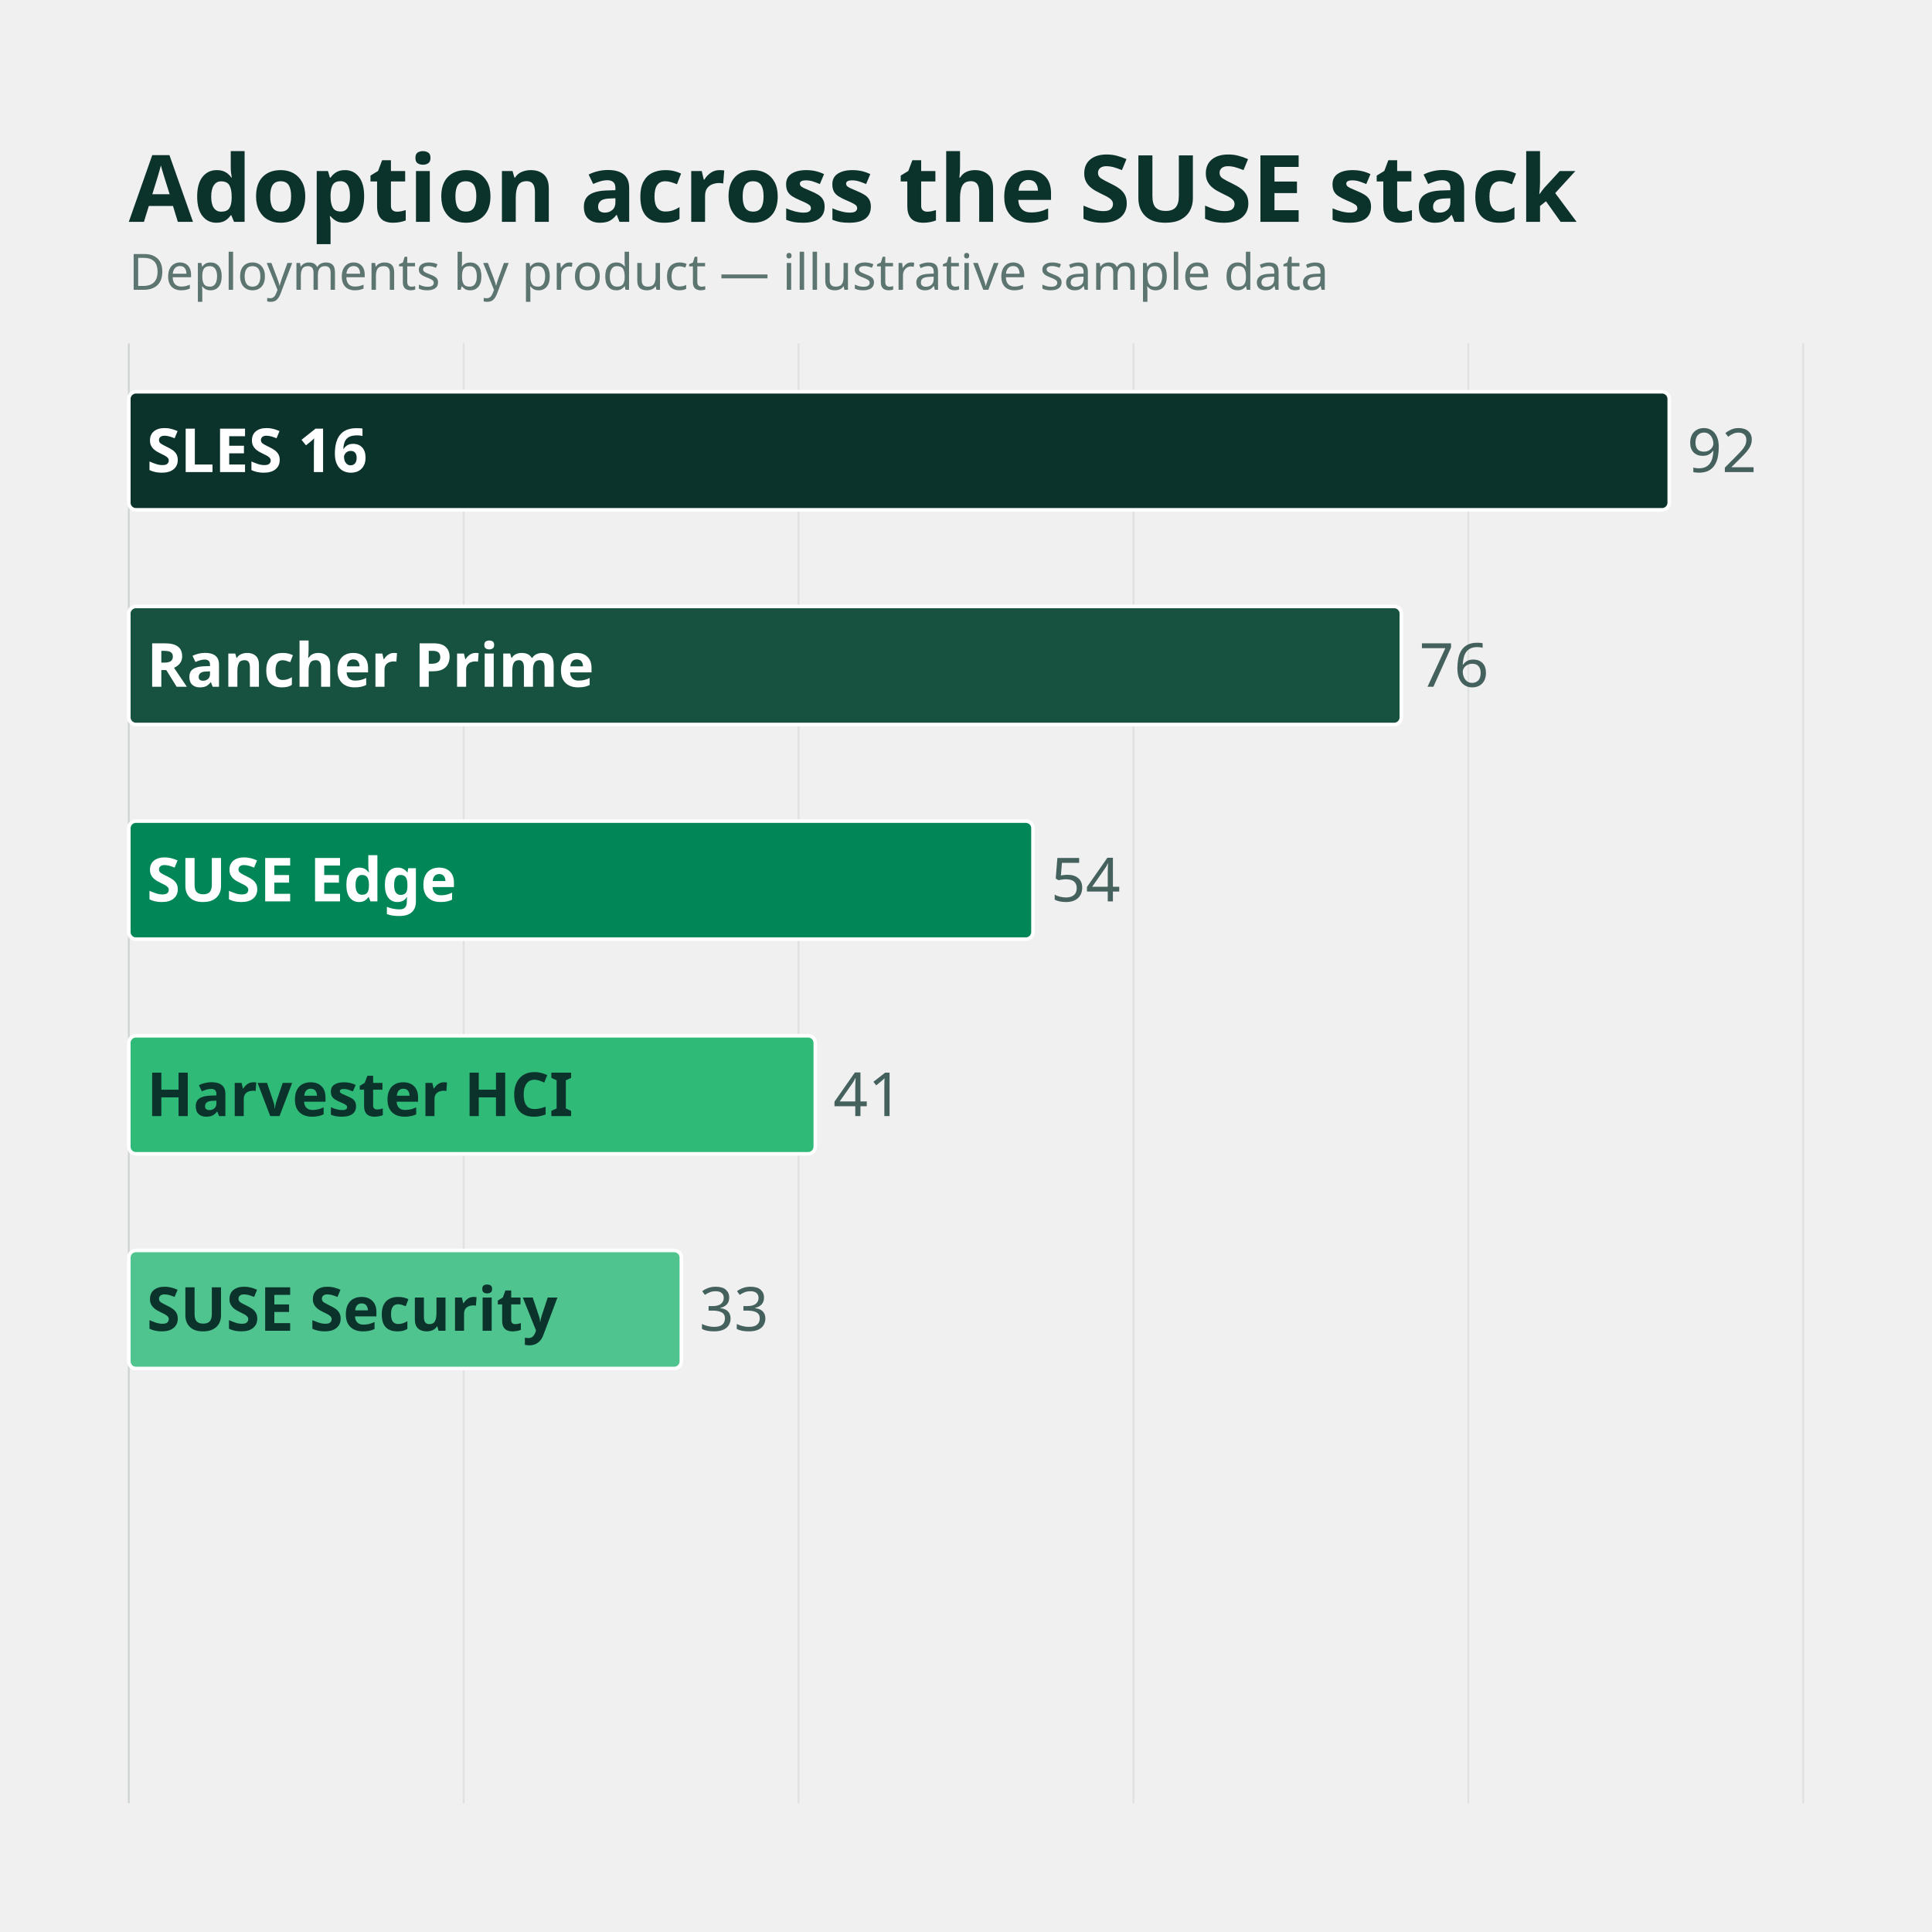
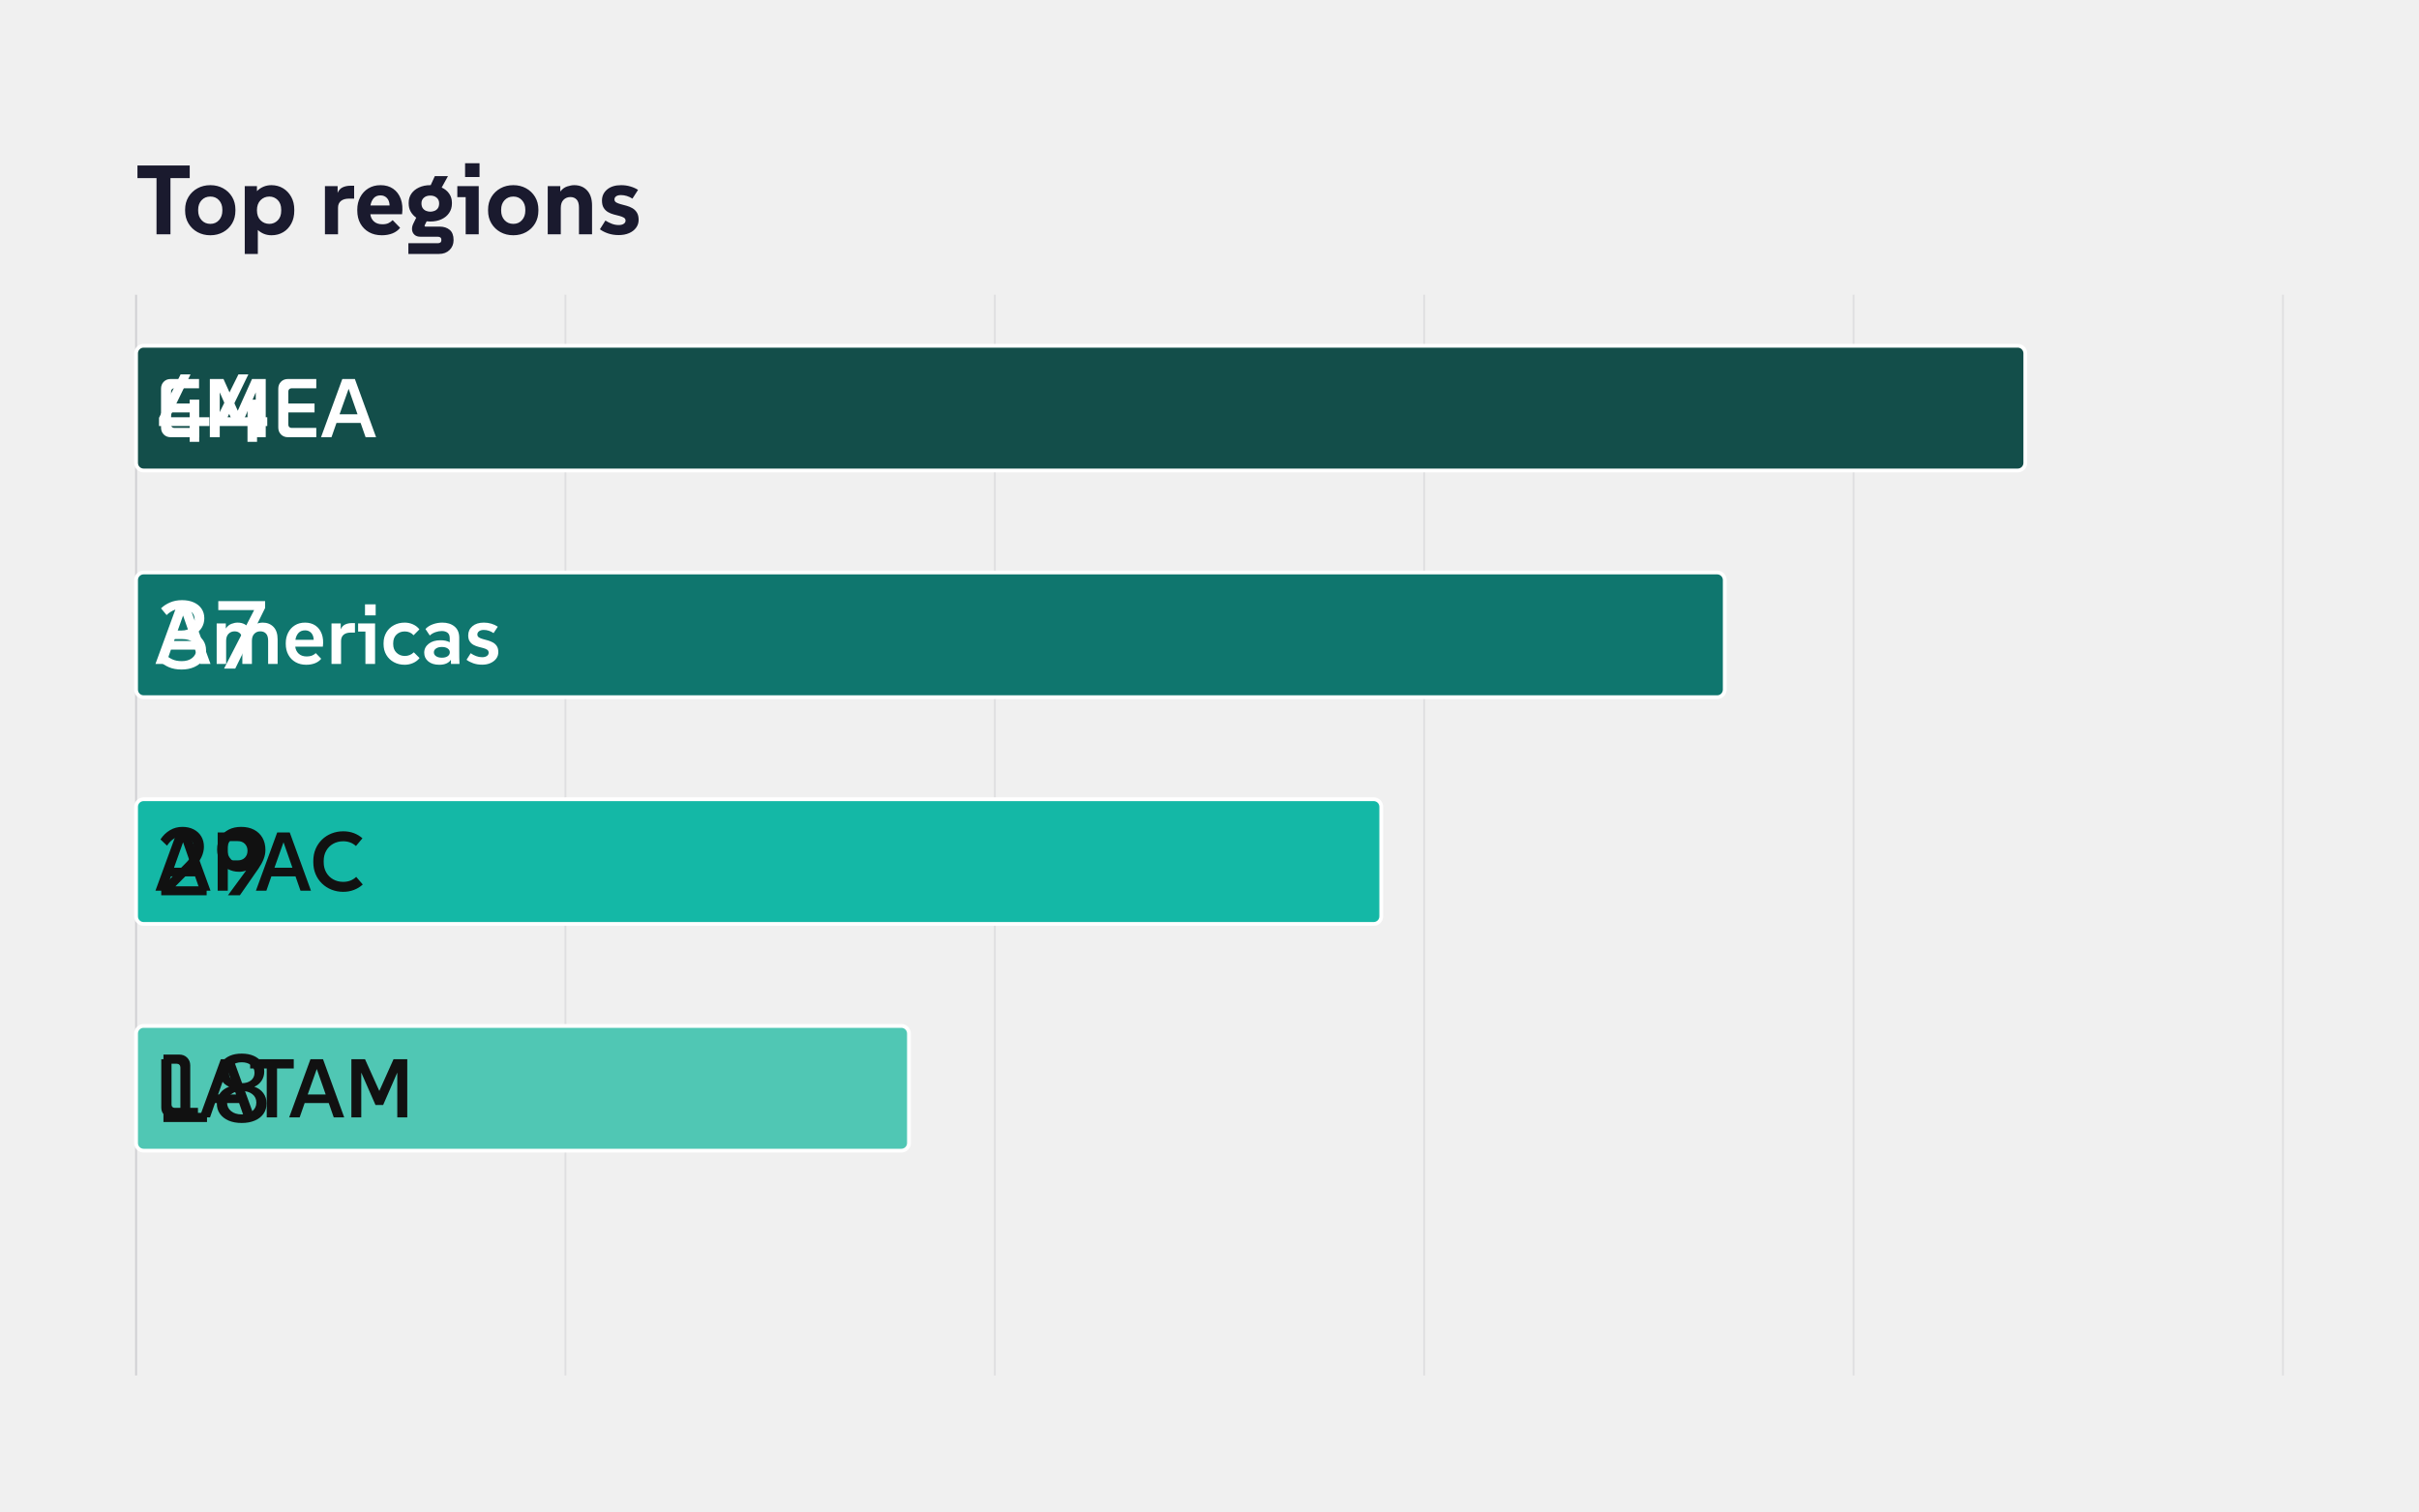
- <svg xmlns="http://www.w3.org/2000/svg" id="chart-svg" width="1080" height="1080" style="width:100%;height:auto;display:block" viewBox="0 0 1080 1080">
+ <svg xmlns="http://www.w3.org/2000/svg" id="chart-svg" width="1080" height="675" data-lolly-anno="horizontal-bar #ffffff #1a1a2e bottom circle inside bottom inside center auto" style="width:100%;height:auto;display:block" viewBox="0 0 1280 800">
  <defs>
-     <style>@font-face{font-family:"SUSE";src:url(/catalog/fonts/webfonts/SUSE[wght].woff2)format("woff2-variations");font-weight:100 900;font-display:block}text{font-family:"SUSE",system-ui,sans-serif}#chart-svg [data-canvas-input]{cursor:pointer}</style>
+     <style>#chart-svg [data-canvas-input]{cursor:pointer}</style>
  </defs>
-   <path id="chart-bg" fill="none" d="M0 0h1080v1080H0z" pointer-events="all" />
-   <text x="72" y="124" fill="#0c322c" font-size="52" font-weight="700">Adoption across the SUSE stack</text>
-   <text x="72" y="162" fill="#0c322c" font-size="28" font-weight="300" opacity=".65">Deployments by product — illustrative sample data</text>
-   <path stroke="#0c322c" d="M72 192v816" opacity=".15" />
-   <path stroke="#0c322c" d="M259.2 192v816m187.2-816v816m187.2-816v816m187.2-816v816M1008 192v816" opacity=".08" />
-   <rect width="861.12" height="66" x="72" y="219" fill="#0c322c" stroke="#fff" stroke-width="2" rx="4" ry="4" />
-   <text x="82" y="263.9" fill="#fff" font-size="34" font-weight="600">SLES 16</text>
-   <text x="943.12" y="263.9" fill="#0c322c" font-size="34" font-weight="500" opacity=".75">92</text>
-   <rect width="711.36" height="66" x="72" y="339" fill="#17513f" stroke="#fff" stroke-width="2" rx="4" ry="4" />
-   <text x="82" y="383.9" fill="#fff" font-size="34" font-weight="600">Rancher Prime</text>
-   <text x="793.36" y="383.9" fill="#0c322c" font-size="34" font-weight="500" opacity=".75">76</text>
-   <rect width="505.44" height="66" x="72" y="459" fill="#008657" stroke="#fff" stroke-width="2" rx="4" ry="4" />
-   <text x="82" y="503.9" fill="#fff" font-size="34" font-weight="600">SUSE Edge</text>
-   <text x="587.44" y="503.9" fill="#0c322c" font-size="34" font-weight="500" opacity=".75">54</text>
-   <rect width="383.76" height="66" x="72" y="579" fill="#30ba78" stroke="#fff" stroke-width="2" rx="4" ry="4" />
-   <text x="82" y="623.9" fill="#0c322c" font-size="34" font-weight="600">Harvester HCI</text>
-   <text x="465.76" y="623.9" fill="#0c322c" font-size="34" font-weight="500" opacity=".75">41</text>
-   <rect width="308.88" height="66" x="72" y="699" fill="#4fc48f" stroke="#fff" stroke-width="2" rx="4" ry="4" />
-   <text x="82" y="743.9" fill="#0c322c" font-size="34" font-weight="600">SUSE Security</text>
-   <text x="390.88" y="743.9" fill="#0c322c" font-size="34" font-weight="500" opacity=".75">33</text>
+   <path id="chart-bg" fill="none" d="M0 0h1280v800H0z" pointer-events="all" />
+   <path fill="#1a1a2e" d="M82.82 124V94.26H72.73V87.6h27.66v6.66H90.2V124zm28.49.52q-3.79 0-6.81-1.66-3.02-1.67-4.78-4.61-1.77-2.93-1.77-6.78v-.52q0-3.8 1.77-6.71 1.76-2.91 4.78-4.58 3.02-1.66 6.81-1.66 3.75 0 6.76 1.66 3.02 1.67 4.76 4.58t1.74 6.71v.52q0 3.85-1.74 6.78t-4.76 4.61q-3.01 1.66-6.76 1.66m0-6.03q2.81 0 4.58-1.98 1.77-1.97 1.77-5.04v-.52q0-3.02-1.77-4.97t-4.58-1.95q-2.86 0-4.65 1.95t-1.8 4.97v.52q0 3.07 1.8 5.04 1.79 1.98 4.65 1.98m18.2 15.91V98.52h6.45v2.65q1.46-1.51 3.43-2.34t4.21-.83q3.44 0 6.17 1.64t4.34 4.57 1.61 6.79v.52q0 3.9-1.59 6.84-1.58 2.94-4.29 4.55t-6.18 1.61q-2.14 0-3.96-.73t-3.27-2.08v12.69zm13.05-15.91q2.55 0 4.4-1.85 1.84-1.84 1.84-5.12V111q0-3.28-1.84-5.12-1.85-1.85-4.4-1.85-2.8 0-4.7 1.93-1.9 1.92-1.9 5.3 0 3.43 1.9 5.33t4.7 1.9m29.38 5.51V98.52h6.71v3.54q.94-2.14 2.73-2.94 1.8-.81 4.03-.81h1.98v6.81h-2.6q-2.86 0-4.4 1.25-1.53 1.25-1.53 3.59V124zm30.11.52q-3.9 0-6.81-1.64t-4.55-4.57-1.64-6.89v-.52q0-3.59 1.54-6.53 1.53-2.94 4.29-4.65t6.5-1.72q3.9 0 6.65 1.9t4.03 5.35q1.28 3.46.7 8.14h-16.79q.26 2.34 1.9 3.82 1.63 1.49 4.49 1.49 1.93 0 3.15-.58 1.22-.57 2.26-1.61l3.95 4.06q-1.56 1.97-4.05 2.96-2.5.99-5.62.99m-.67-21.11q-2.34 0-3.64 1.48t-1.72 3.87h10.14q-.1-2.6-1.43-3.97t-3.35-1.38m14.71 30.99v-5.67h15.55q1.92 0 1.92-1.71 0-1.72-1.92-1.72h-9.15q-1.98 0-3.12-1.01-1.15-1.02-1.33-2.6-.18-1.59.65-3.31l1.56-3.17q-1.87-1.3-2.94-3.2-1.06-1.89-1.06-4.23v-.52q0-2.71 1.45-4.79 1.46-2.08 4.06-3.27 2.6-1.2 5.93-1.2h.21l2.18-4.78h6.97l-3.33 6.03q2.5 1.14 3.95 3.22t1.46 4.73v.58q0 2.75-1.46 4.91-1.45 2.16-4.03 3.35-2.57 1.2-5.95 1.2-.99 0-1.93-.1l-.98 1.97q-.16.31-.08.57t.49.26h7.49q3.22 0 5.28 1.72 2.05 1.72 2.05 5.41 0 3.17-2.13 5.25t-5.51 2.08zm11.6-22.36q1.09 0 2.18-.42 1.09-.41 1.8-1.37.7-.97.7-2.68 0-1.82-1.3-2.94t-3.38-1.12-3.38 1.12-1.3 2.94q0 1.71.73 2.68.72.96 1.79 1.37t2.16.42M246.41 124v-19.66h-4.42v-5.82h11.33V124zm-.31-30.32V86.4h7.64v7.28zm25.53 30.84q-3.8 0-6.81-1.66-3.02-1.67-4.79-4.61-1.77-2.93-1.77-6.78v-.52q0-3.8 1.77-6.71t4.79-4.58q3.01-1.66 6.81-1.66 3.74 0 6.76 1.66 3.01 1.67 4.76 4.58 1.74 2.91 1.74 6.71v.52q0 3.85-1.74 6.78-1.75 2.94-4.76 4.61-3.02 1.66-6.76 1.66m0-6.03q2.81 0 4.57-1.98 1.77-1.97 1.77-5.04v-.52q0-3.02-1.77-4.97-1.76-1.95-4.57-1.95-2.86 0-4.66 1.95-1.79 1.95-1.79 4.97v.52q0 3.07 1.79 5.04 1.8 1.98 4.66 1.98m18.2 5.51V98.52h6.65v2.86q1.56-2.03 3.64-2.7t3.7-.68q4.31 0 6.89 2.83 2.57 2.84 2.57 7.93V124h-6.92v-14.14q0-2.92-1.24-4.24-1.25-1.33-3.28-1.33-2.18 0-3.64 1.46-1.46 1.45-1.46 4.31V124zm37.59.42q-3.17 0-5.72-.89-2.54-.88-4.26-2.18l2.91-4.63q1.61 1.04 3.41 1.72 1.79.67 3.66.67 1.62 0 2.6-.65.99-.65.99-1.69t-.91-1.58-2.31-.91l-3.02-.78q-1.61-.42-3.01-1.23-1.41-.8-2.32-2.26t-.91-3.85q0-3.58 2.73-5.87t7.41-2.29q2.55 0 4.86.68 2.32.67 4.09 1.82l-2.97 4.62q-2.96-1.87-6.08-1.87-1.61 0-2.52.63-.91.62-.91 1.66t.91 1.59q.91.54 2.36.93l3.1.83q1.63.45 3.09 1.28t2.39 2.31.94 3.88q0 2.34-1.35 4.18-1.36 1.85-3.72 2.86-2.37 1.02-5.44 1.02" />
+   <path stroke="#1a1a2e" d="M72 156v572" opacity=".15" />
+   <path stroke="#1a1a2e" d="M299.2 156v572m227.2-572v572m227.2-572v572m227.2-572v572M1208 156v572" opacity=".08" />
+   <rect width="999.68" height="66" x="72" y="183" fill="#134e4a" stroke="#fff" stroke-width="2" rx="4" ry="4" />
+   <path fill="#fff" d="M90.32 231.4q-2.25 0-3.68-1.45t-1.43-3.7v-20.5q0-2.25 1.43-3.7t3.68-1.45h15v4.93h-13.2q-.66 0-1.12.46t-.46 1.12v6.47h13.86v4.71H90.54v6.6q0 .66.46 1.12t1.12.46h13.2v4.93zm20.72 0v-30.8h7.22l7.56 16.81 7.53-16.81h7.26v30.8h-5.28v-23.72l-7.48 17.16h-4.05l-7.52-17.16v23.72zm41.32 0q-2.25 0-3.68-1.45t-1.43-3.7v-20.5q0-2.25 1.43-3.7t3.68-1.45h15v4.93h-13.2q-.66 0-1.12.46t-.46 1.12v6.47h13.86v4.71h-13.86v6.6q0 .66.46 1.12t1.12.46h13.2v4.93zm17.51 0 11.26-30.8h6.65L199 231.4h-5.55l-2.64-7.57h-12.76l-2.64 7.57zm9.81-12.14h9.5l-4.7-13.47z" />
+   <path fill="#fff" d="M84.14 225.49v-4.34l11.43-23h5.25l-11.02 22.7h10.56v-9.34h5.05v9.34h5.41v4.64h-5.41v8.36h-5.05v-8.36zm30.6 0v-4.34l11.43-23h5.25l-11.02 22.7h10.56v-9.34h5.05v9.34h5.41v4.64h-5.41v8.36h-5.05v-8.36z" />
+   <rect width="840.64" height="66" x="72" y="303" fill="#0f766e" stroke="#fff" stroke-width="2" rx="4" ry="4" />
+   <path fill="#fff" d="m82.26 351.4 11.27-30.8h6.64l11.22 30.8h-5.54l-2.64-7.57H90.45l-2.64 7.57zm9.82-12.14h9.5l-4.71-13.47zm22.57 12.14v-21.43h4.84v2.69q1.23-1.81 2.95-2.47 1.71-.66 3.3-.66 2.11 0 3.71.86 1.61.86 2.58 2.62.97-1.41 2.22-2.16t2.51-1.03q1.25-.29 2.26-.29 3.48 0 5.68 2.25t2.2 6.6v13.02h-5.02v-12.28q0-2.59-1.12-3.78t-3.01-1.19q-1.94 0-3.19 1.3-1.26 1.3-1.26 3.67v12.28h-5.06v-12.28q0-2.59-1.12-3.78t-2.97-1.19q-1.93 0-3.21 1.3t-1.28 3.67v12.28zm47.39.44q-3.22 0-5.66-1.39-2.44-1.38-3.8-3.87-1.37-2.48-1.37-5.78v-.44q0-3.04 1.26-5.5 1.25-2.47 3.56-3.9t5.39-1.43q3.21 0 5.5 1.56 2.29 1.57 3.34 4.43 1.06 2.86.58 6.73h-14.61q.26 2.24 1.82 3.72 1.57 1.47 4.25 1.47 1.58 0 2.73-.44 1.14-.44 2.07-1.32l2.86 2.99q-1.28 1.59-3.33 2.38t-4.59.79m-.58-18.22q-2.24 0-3.52 1.39t-1.62 3.63H166q-.09-2.38-1.35-3.7-1.25-1.32-3.19-1.32m13.95 17.78v-21.43h4.89v3.13q.79-1.85 2.33-2.58 1.54-.72 3.43-.72h1.76v5.01h-2.16q-2.5 0-3.85 1.15-1.34 1.14-1.34 3.34v12.1zm17.95 0v-17.12h-3.87v-4.31h8.98v21.43zm-.22-25.7v-5.85h5.64v5.85zm20.99 26.14q-3.21 0-5.74-1.39-2.53-1.38-3.98-3.85-1.45-2.46-1.45-5.67v-.49q0-3.25 1.47-5.72t4-3.82q2.53-1.37 5.7-1.37 2.38 0 4.45.95 2.06.94 3.34 2.62l-3.08 3.12q-.88-1.01-2.09-1.52-1.21-.5-2.57-.5-2.64 0-4.38 1.67t-1.74 4.57v.49q0 2.86 1.78 4.55 1.78 1.7 4.38 1.7 1.32 0 2.53-.47t2.22-1.47l3.04 3.04q-1.28 1.67-3.39 2.61-2.11.95-4.49.95m18.31 0q-3.66 0-5.81-1.78-2.16-1.78-2.16-4.6 0-2.86 2.36-4.73t6.27-1.87q2.94 0 4.88 1.06v-2.07q0-2.11-1.19-2.99t-3.03-.88q-1.63 0-3.37.61-1.74.62-2.97 1.76l-2.29-3.43q1.41-1.58 3.85-2.49 2.44-.9 5.08-.9 3.96 0 6.45 2.05t2.49 6v6.91q0 1.76.02 3.48.02 1.71.11 3.43h-4.49l-.04-2.2q-1.81 2.64-6.16 2.64m1.4-3.74q1.9 0 3.04-.79t1.14-2.07q0-1.23-1.14-2.02-1.14-.8-3.08-.8-1.89 0-3.06.8-1.16.79-1.16 2.02 0 1.28 1.16 2.07 1.17.79 3.1.79m21.26 3.7q-2.56 0-4.69-.75t-3.54-1.85l2.2-3.48q1.27.93 2.84 1.52 1.56.6 3.19.6 1.58 0 2.53-.66t.94-1.72-.77-1.58-2-.86q-1.23-.33-2.62-.68-1.38-.36-2.62-1.02-1.23-.66-2.02-1.87t-.79-3.19q0-2.94 2.24-4.84 2.25-1.89 6.03-1.89 2.11 0 4 .57 1.9.58 3.39 1.59l-2.24 3.39q-2.47-1.68-5.19-1.68-1.54 0-2.47.69-.92.68-.92 1.73 0 .97.81 1.52t2.07.88 2.66.73 2.66 1.08 2.07 1.89.82 3.19-1.1 3.47-3.04 2.36-4.44.86" />
+   <path fill="#fff" d="M96.13 354.36q-3.88 0-6.73-1.22-2.86-1.23-4.95-3.27l2.91-3.57q1.63 1.63 3.74 2.63 2.12.99 5.08.99 3.42 0 5.53-1.68t2.12-4.39q0-2.55-1.97-4.08-1.96-1.53-5.33-1.53h-5.2v-4.53h4.8q3.21 0 5.05-1.69 1.83-1.68 1.83-4.13 0-2.65-1.88-4.18-1.89-1.53-5-1.53-2.65 0-4.64.99-1.99 1-3.32 2.38l-2.96-3.57q1.89-1.89 4.75-3.12 2.85-1.22 6.37-1.22t6.17 1.17 4.13 3.34 1.48 5.08q0 2.65-1.27 4.84-1.28 2.2-3.67 3.52 2.95 1.18 4.41 3.44 1.45 2.27 1.45 5.08 0 3.06-1.68 5.35-1.69 2.3-4.59 3.6-2.91 1.3-6.63 1.3m22.44-.51 15.91-30.96h-18.97v-4.74h24.78v3.62l-15.81 32.08z" />
+   <rect width="658.88" height="66" x="72" y="423" fill="#14b8a6" stroke="#fff" stroke-width="2" rx="4" ry="4" />
+   <path fill="#111" d="m82.26 471.4 11.27-30.8h6.64l11.22 30.8h-5.54l-2.64-7.57H90.45l-2.64 7.57zm9.82-12.14h9.5l-4.71-13.47zm23.1 12.14v-30.8h10.34q4.88 0 7.85 2.55t2.97 7.13q0 4.53-2.97 7.06t-7.85 2.53h-4.98v11.53zm10.6-26.22h-5.24v10.2h5.24q2.38 0 3.78-1.43 1.41-1.43 1.41-3.67t-1.41-3.67-3.78-1.43m9.64 26.22 11.26-30.8h6.64l11.22 30.8H159l-2.64-7.57H143.6l-2.64 7.57zm9.81-12.14h9.5l-4.71-13.47zm36.39 12.76q-3.3 0-6.19-1.15-2.88-1.14-5.06-3.25t-3.38-4.98q-1.21-2.86-1.21-6.33v-.62q0-3.47 1.21-6.33t3.38-4.98q2.18-2.11 5.06-3.25 2.89-1.15 6.19-1.15 3.08 0 5.63.97t4.53 2.73l-3.43 4.09q-2.77-2.51-6.73-2.51-2.95 0-5.31 1.32t-3.69 3.68q-1.34 2.35-1.34 5.43v.62q0 3.08 1.34 5.43 1.34 2.36 3.69 3.68 2.36 1.32 5.31 1.32 4.09 0 6.86-2.64l3.48 4.04q-2.03 1.85-4.67 2.86-2.64 1.02-5.67 1.02" />
+   <path fill="#111" d="M85.32 473.85v-3.93l12.8-12.95q2.55-2.5 3.46-4.46.92-1.97.92-3.85 0-2.76-1.66-4.39-1.65-1.63-4.51-1.63-2.34 0-4.36 1.27-2.01 1.28-3.59 3.68l-3.47-3.32q2.04-3.11 5.02-4.87t6.55-1.76q3.42 0 6 1.33 2.57 1.32 4 3.69t1.43 5.49q0 2.7-1.33 5.56-1.32 2.85-4.74 6.32l-9.03 9.08h16.53v4.74zm35.29 0 9.64-13.11q-1.74.67-3.73.67-3.41 0-6.04-1.53t-4.11-4.19-1.48-6.12q0-3.62 1.61-6.29 1.61-2.68 4.46-4.16 2.86-1.48 6.63-1.48 3.93 0 6.81 1.5 2.88 1.51 4.46 4.24 1.59 2.73 1.59 6.5 0 2.45-.97 4.87t-2.65 4.87l-9.9 14.23zm6.98-16.88q3.37 0 5.44-2.07 2.06-2.06 2.06-5.33 0-3.31-2.04-5.33-2.04-2.01-5.35-2.01-3.32 0-5.38 2.04t-2.07 5.3 2.07 5.33q2.06 2.07 5.27 2.07" />
+   <rect width="408.96" height="66" x="72" y="543" fill="#50c7b4" stroke="#fff" stroke-width="2" rx="4" ry="4" />
+   <path fill="#111" d="M90.49 591.4q-2.24 0-3.69-1.45-1.46-1.45-1.46-3.7V560.6h5.42v24.11q0 .71.46 1.17t1.12.46h12.41v5.06zm15.09 0 11.27-30.8h6.64l11.22 30.8h-5.54l-2.64-7.57h-12.76l-2.64 7.57zm9.82-12.14h9.5l-4.71-13.47zm25.74 12.14v-25.87h-8.76v-4.93h23.06v4.93h-8.85v25.87zm11.88 0 11.26-30.8h6.64l11.22 30.8h-5.54l-2.64-7.57H161.2l-2.64 7.57zm9.81-12.14h9.5l-4.71-13.47zm23.1 12.14v-30.8h7.21l7.57 16.81 7.53-16.81h7.26v30.8h-5.28v-23.72l-7.48 17.16h-4.05l-7.53-17.16v23.72z" />
+   <path fill="#111" d="M86.49 593.85v-4.84h8.97v-23.97q0-.92-.53-1.48-.54-.56-1.45-.56h-6.99v-4.85h8.36q2.55 0 4.18 1.63 1.64 1.63 1.64 4.13v25.1h8.87v4.84zm41.41.51q-3.98 0-6.94-1.27-2.95-1.28-4.59-3.6t-1.63-5.43q0-3.21 1.74-5.51 1.73-2.29 4.74-3.37-2.45-1.07-3.85-3.18t-1.4-4.87q0-2.86 1.48-5 1.47-2.14 4.15-3.32t6.3-1.17 6.3 1.17q2.68 1.18 4.16 3.29 1.47 2.12 1.47 4.98 0 2.75-1.4 4.89t-3.85 3.21q3.01 1.02 4.74 3.34 1.74 2.33 1.74 5.49t-1.63 5.48-4.62 3.6q-2.98 1.27-6.91 1.27m.05-21.06q3.06 0 4.9-1.51 1.83-1.5 1.83-4t-1.86-4.03-4.92-1.53-4.9 1.53q-1.83 1.53-1.83 4.03t1.83 4q1.84 1.51 4.95 1.51m-.05 16.52q3.47 0 5.61-1.73 2.14-1.74 2.14-4.54 0-2.81-2.14-4.46-2.14-1.66-5.56-1.66-3.47 0-5.63 1.66-2.17 1.65-2.17 4.46 0 2.8 2.14 4.54 2.14 1.73 5.61 1.73" />
</svg>
